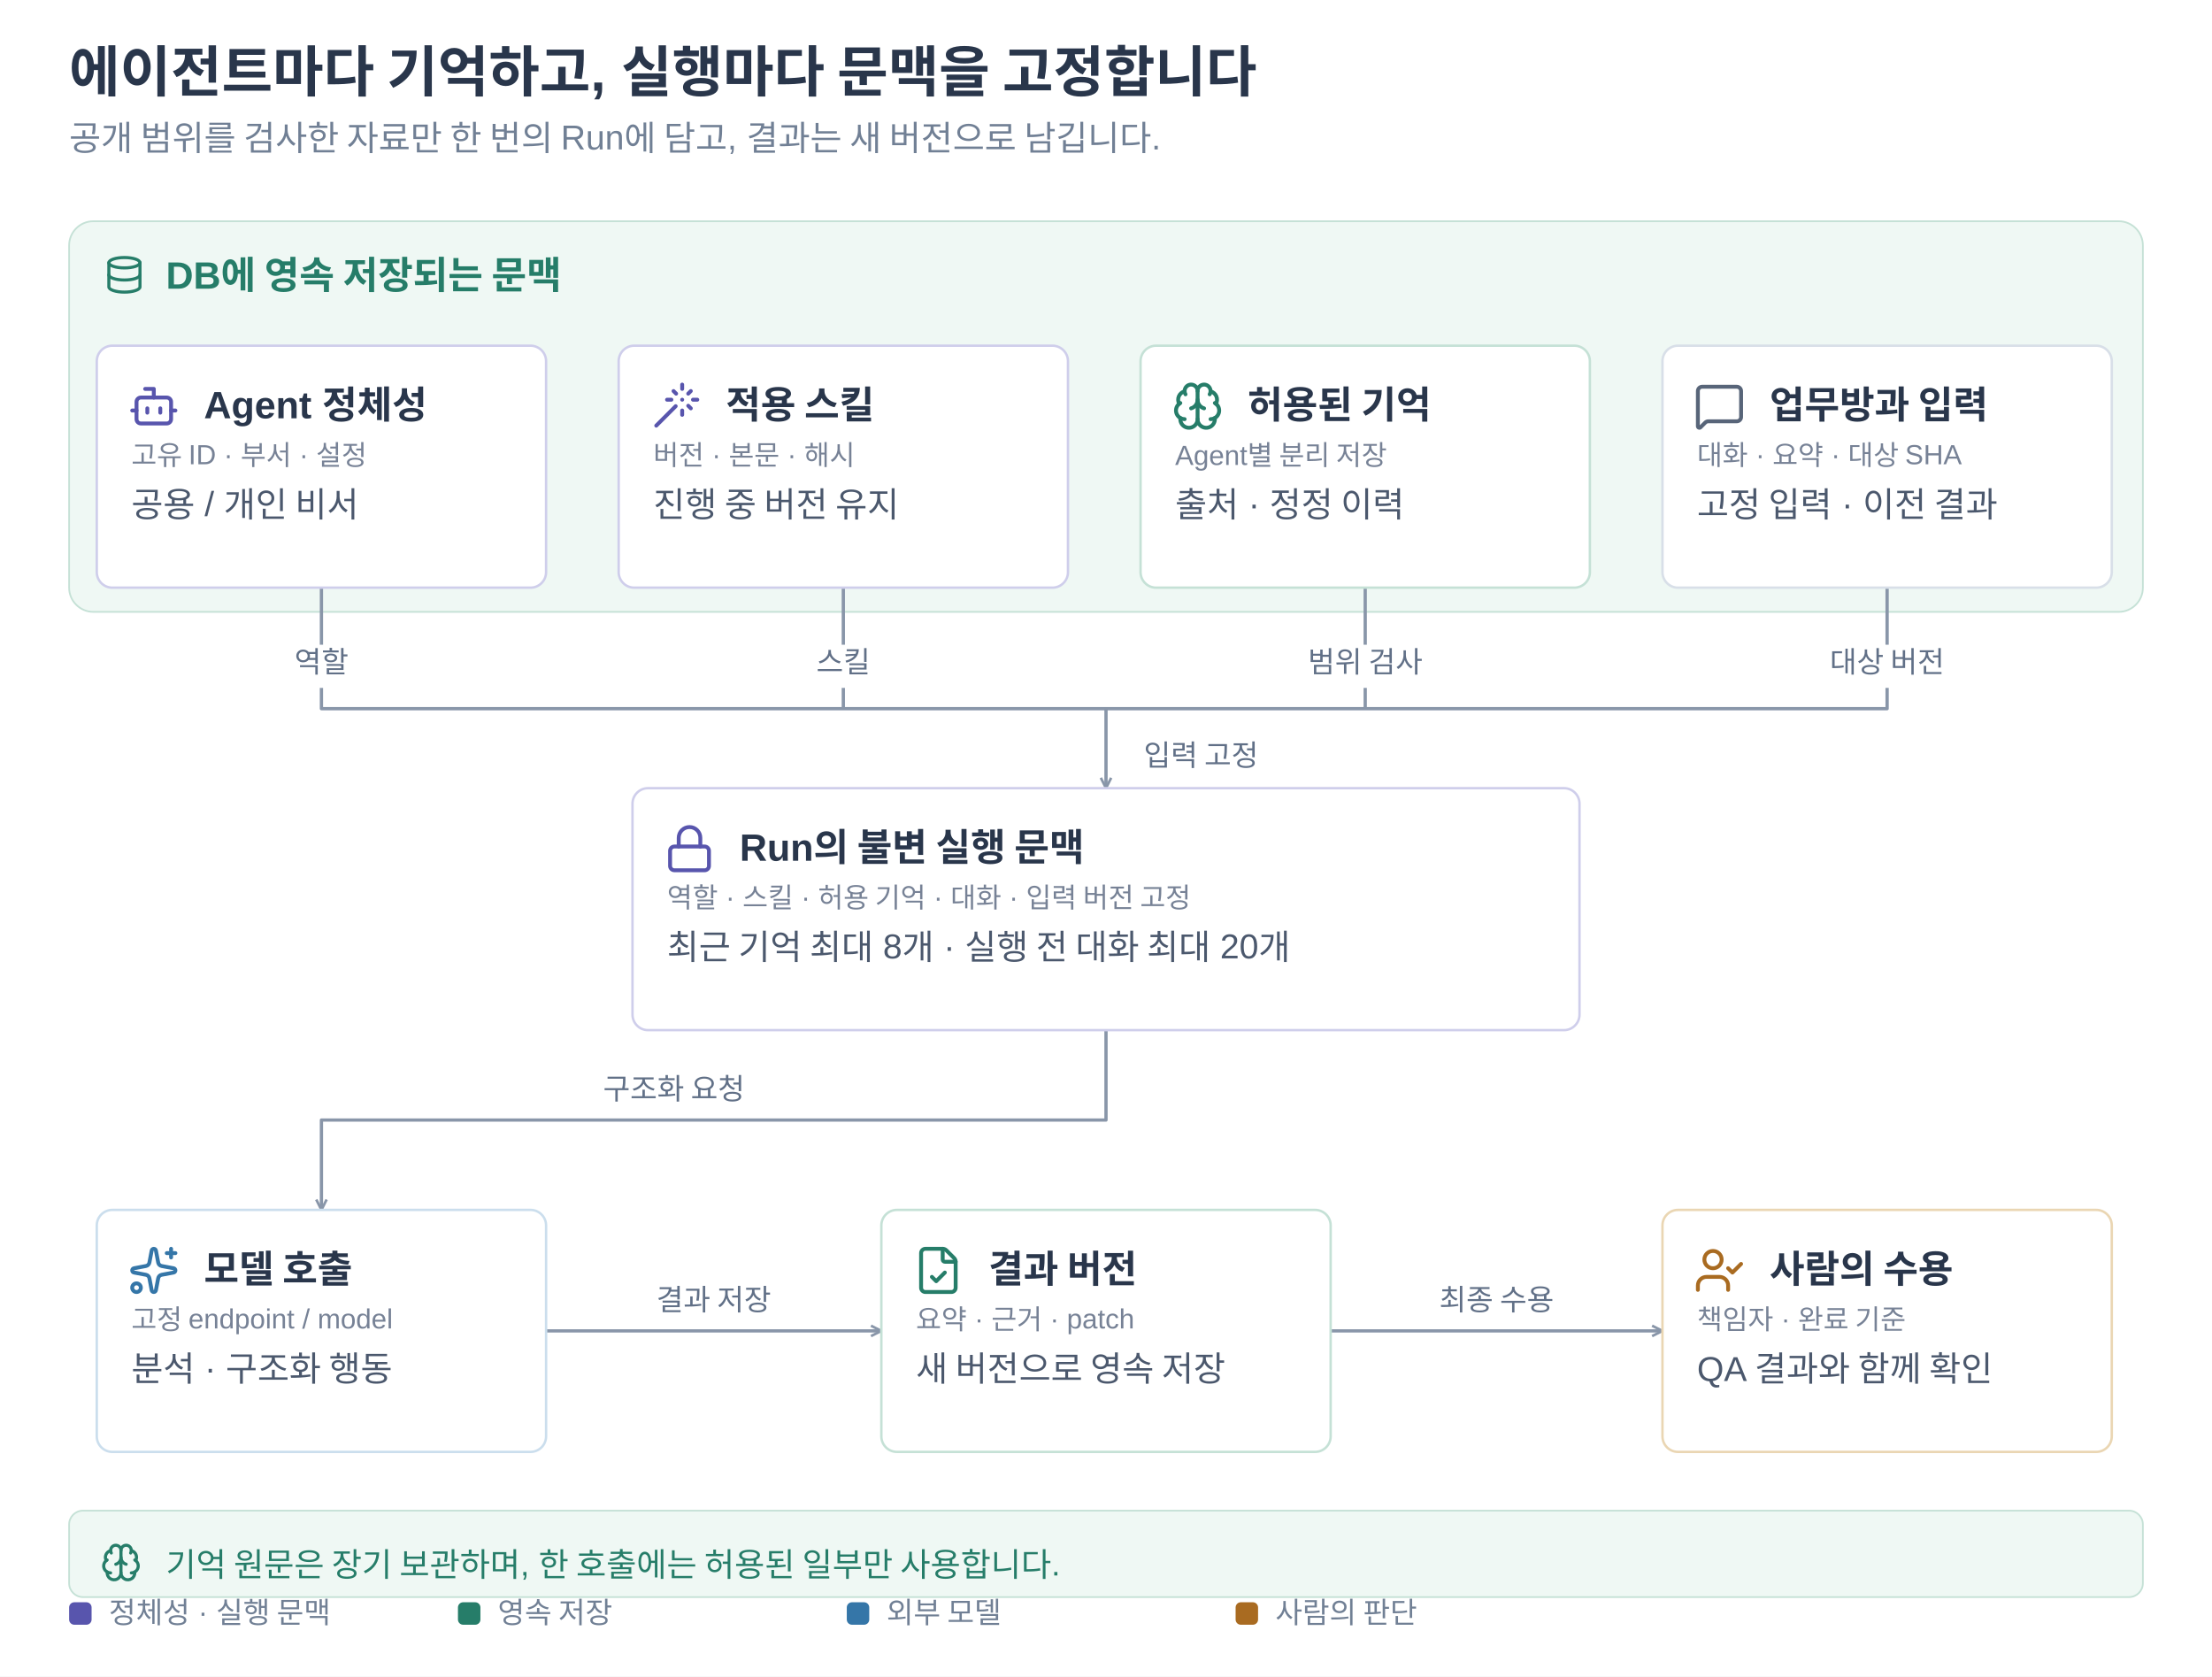
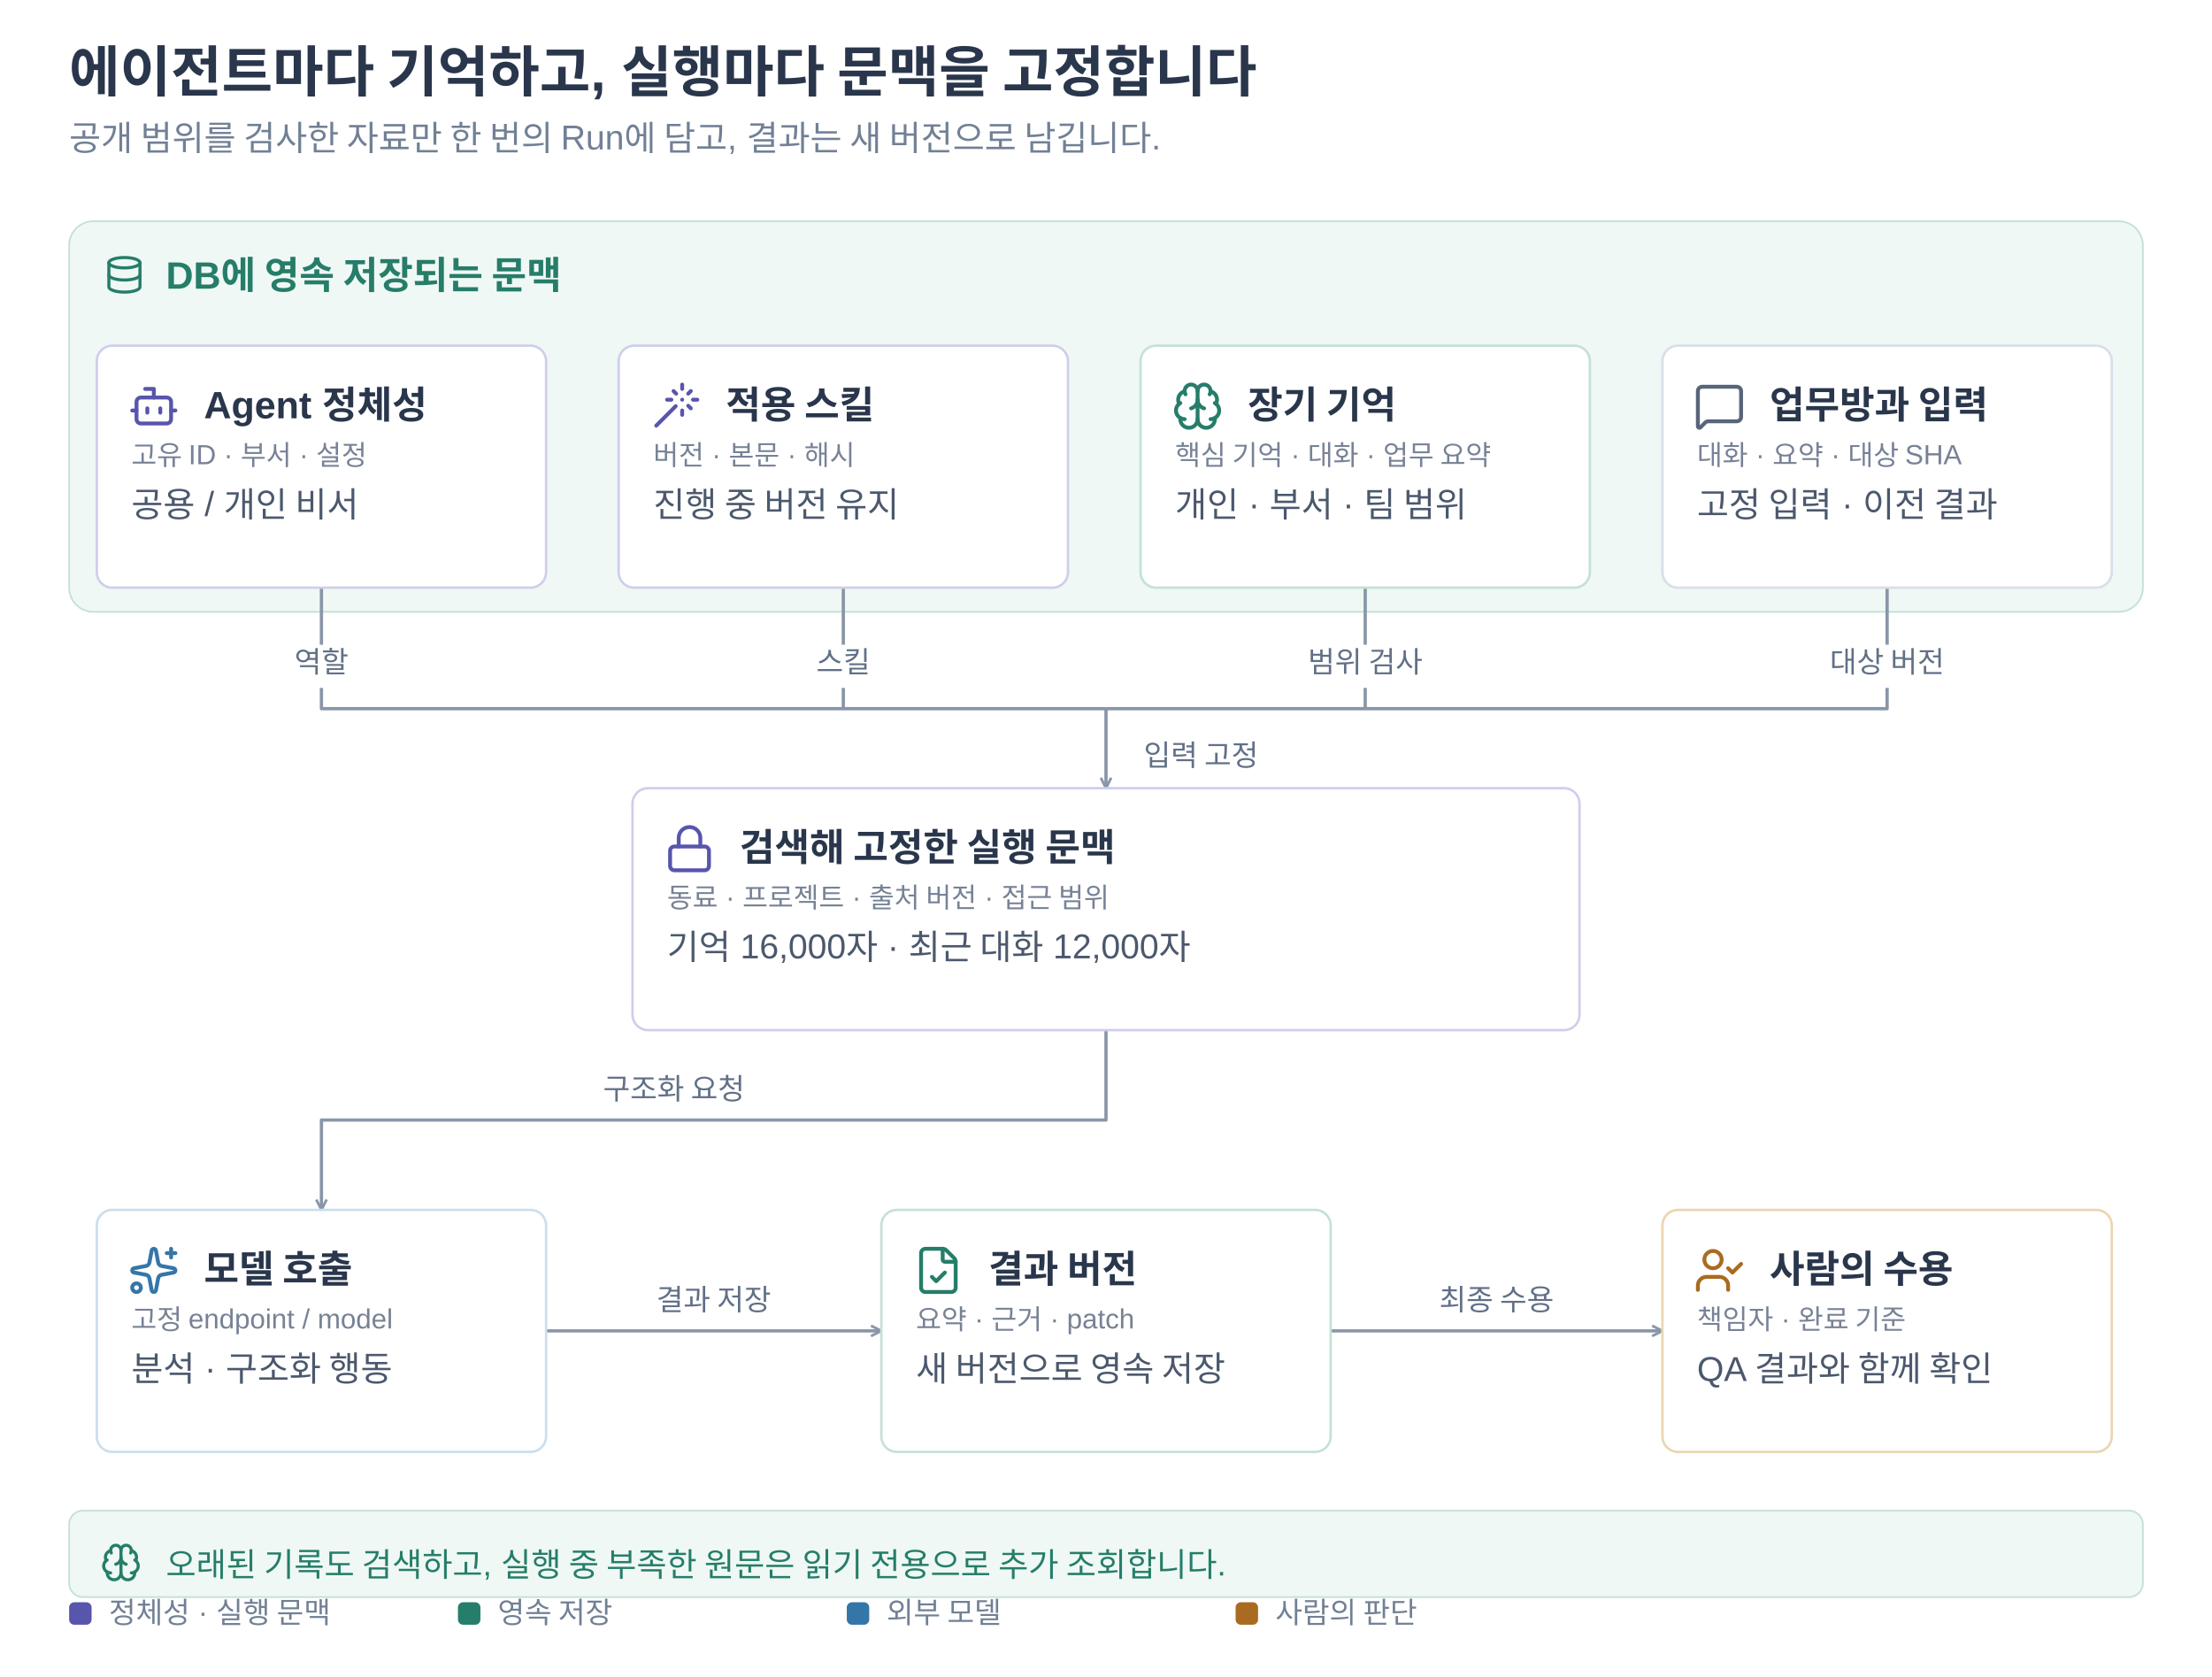
<svg xmlns="http://www.w3.org/2000/svg" width="1280" height="970" viewBox="0 0 1280 970" fill="#29364b" role="img" aria-labelledby="diagram-title diagram-description" aria-label="기억·스킬·권한" style="max-width: none; background-color: rgb(255, 255, 255);">
  <defs>
    <marker id="arrow-default" markerWidth="8" markerHeight="8" refX="7" refY="4" orient="auto" markerUnits="userSpaceOnUse">
      <path d="M1 1 L7 4 L1 7" fill="none" stroke="#8996a9" stroke-width="1.5" stroke-linejoin="round" />
    </marker>
    <marker id="arrow-service" markerWidth="8" markerHeight="8" refX="7" refY="4" orient="auto" markerUnits="userSpaceOnUse">
      <path d="M1 1 L7 4 L1 7" fill="none" stroke="#5855ad" stroke-width="1.5" stroke-linejoin="round" />
    </marker>
    <marker id="arrow-data" markerWidth="8" markerHeight="8" refX="7" refY="4" orient="auto" markerUnits="userSpaceOnUse">
      <path d="M1 1 L7 4 L1 7" fill="none" stroke="#267d69" stroke-width="1.5" stroke-linejoin="round" />
    </marker>
    <marker id="arrow-external" markerWidth="8" markerHeight="8" refX="7" refY="4" orient="auto" markerUnits="userSpaceOnUse">
      <path d="M1 1 L7 4 L1 7" fill="none" stroke="#3576a8" stroke-width="1.5" stroke-linejoin="round" />
    </marker>
    <marker id="arrow-job" markerWidth="8" markerHeight="8" refX="7" refY="4" orient="auto" markerUnits="userSpaceOnUse">
      <path d="M1 1 L7 4 L1 7" fill="none" stroke="#a96b21" stroke-width="1.5" stroke-linejoin="round" />
    </marker>
    <marker id="arrow-neutral" markerWidth="8" markerHeight="8" refX="7" refY="4" orient="auto" markerUnits="userSpaceOnUse">
      <path d="M1 1 L7 4 L1 7" fill="none" stroke="#586579" stroke-width="1.5" stroke-linejoin="round" />
    </marker>
  </defs>
  <style>text{font-family:"Apple SD Gothic Neo","Noto Sans KR",Arial,sans-serif}svg{background:#fff}</style>
  <rect x="0" y="0" width="1280" height="970" rx="0" fill="#ffffff" stroke="none" />
  <text x="40" y="53" font-size="32" font-weight="720">에이전트마다 기억하고, 실행마다 문맥을 고정합니다</text>
  <text x="40" y="87" font-size="20" fill="#718095">공개 범위를 검사한 자료만 한 번의 Run에 담고, 결과는 새 버전으로 남깁니다.</text>
  <rect x="40" y="128" width="1200" height="226" rx="14" fill="#eff8f4" stroke="#c5e1d6" stroke-dasharray="none" />
  <g data-icon="Database" transform="translate(60 147) scale(1)" fill="none" stroke="#267d69" stroke-width="1.8" stroke-linecap="round" stroke-linejoin="round">
    <ellipse cx="12" cy="5" rx="9" ry="3" />
    <path d="M3 5V19A9 3 0 0 0 21 19V5" />
    <path d="M3 12A9 3 0 0 0 21 12" />
  </g>
  <text x="96" y="167" font-size="22" font-weight="650" fill="#267d69">DB에 영속 저장되는 문맥</text>
  <polyline points="186,340 186,410 640,410" fill="none" stroke="#8996a9" stroke-width="1.9" stroke-linejoin="round" />
  <rect x="162" y="373" width="48" height="25" rx="4" fill="#ffffff" stroke="none" />
  <text x="186" y="389" font-size="17" text-anchor="middle" fill="#617087">역할</text>
  <polyline points="488,340 488,410" fill="none" stroke="#8996a9" stroke-width="1.9" stroke-linejoin="round" />
  <rect x="464" y="373" width="48" height="25" rx="4" fill="#ffffff" stroke="none" />
  <text x="488" y="389" font-size="17" text-anchor="middle" fill="#617087">스킬</text>
  <polyline points="790,340 790,410" fill="none" stroke="#8996a9" stroke-width="1.9" stroke-linejoin="round" />
  <rect x="744.325" y="373" width="91.35" height="25" rx="4" fill="#ffffff" stroke="none" />
  <text x="790" y="389" font-size="17" text-anchor="middle" fill="#617087">범위 검사</text>
  <polyline points="1092,340 1092,410 640,410" fill="none" stroke="#8996a9" stroke-width="1.9" stroke-linejoin="round" />
  <rect x="1046.325" y="373" width="91.35" height="25" rx="4" fill="#ffffff" stroke="none" />
  <text x="1092" y="389" font-size="17" text-anchor="middle" fill="#617087">대상 버전</text>
  <polyline points="640,410 640,456" fill="none" stroke="#8996a9" stroke-width="1.9" stroke-linejoin="round" marker-end="url(#arrow-default)" />
  <rect x="649.325" y="427" width="91.35" height="25" rx="4" fill="#ffffff" stroke="none" />
  <text x="695" y="443" font-size="17" text-anchor="middle" fill="#617087">입력 고정</text>
  <polyline points="640,596 640,648 186,648 186,700" fill="none" stroke="#8996a9" stroke-width="1.9" stroke-linejoin="round" marker-end="url(#arrow-default)" />
  <rect x="335.825" y="620" width="108.35" height="25" rx="4" fill="#ffffff" stroke="none" />
  <text x="390" y="636" font-size="17" text-anchor="middle" fill="#617087">구조화 요청</text>
  <polyline points="316,770 510,770" fill="none" stroke="#8996a9" stroke-width="1.9" stroke-linejoin="round" marker-end="url(#arrow-default)" />
  <rect x="367.325" y="742" width="91.35" height="25" rx="4" fill="#ffffff" stroke="none" />
  <text x="413" y="758" font-size="17" text-anchor="middle" fill="#617087">결과 저장</text>
  <polyline points="770,770 962,770" fill="none" stroke="#8996a9" stroke-width="1.9" stroke-linejoin="round" marker-end="url(#arrow-default)" />
  <rect x="820.325" y="742" width="91.35" height="25" rx="4" fill="#ffffff" stroke="none" />
  <text x="866" y="758" font-size="17" text-anchor="middle" fill="#617087">최종 수용</text>
  <g data-node="agent" data-bounds="56 200 260 140">
    <rect x="56" y="200" width="260" height="140" rx="9" fill="#ffffff" stroke="#cfceeb" stroke-width="1.4" />
    <g data-icon="Bot" transform="translate(74 220) scale(1.25)" fill="none" stroke="#5855ad" stroke-width="1.8" stroke-linecap="round" stroke-linejoin="round">
      <path d="M12 8V4H8" />
      <rect width="16" height="12" x="4" y="8" rx="2" />
      <path d="M2 14h2" />
      <path d="M20 14h2" />
      <path d="M15 13v2" />
      <path d="M9 13v2" />
    </g>
    <text x="118" y="242" font-size="22" font-weight="650">Agent 정체성</text>
    <text x="76" y="269" font-size="16" fill="#778296">고유 ID · 부서 · 설정</text>
    <text x="76" y="299" font-size="20" fill="#4b586d">공용 / 개인 비서</text>
  </g>
  <g data-node="skill" data-bounds="358 200 260 140">
    <rect x="358" y="200" width="260" height="140" rx="9" fill="#ffffff" stroke="#cfceeb" stroke-width="1.4" />
    <g data-icon="Wand" transform="translate(376 220) scale(1.25)" fill="none" stroke="#5855ad" stroke-width="1.8" stroke-linecap="round" stroke-linejoin="round">
      <path d="M15 4V2" />
      <path d="M15 16v-2" />
      <path d="M8 9h2" />
      <path d="M20 9h2" />
      <path d="M17.8 11.8 19 13" />
      <path d="M15 9h.01" />
      <path d="M17.8 6.2 19 5" />
      <path d="m3 21 9-9" />
      <path d="M12.2 6.2 11 5" />
    </g>
    <text x="420" y="242" font-size="22" font-weight="650">적용 스킬</text>
    <text x="378" y="269" font-size="16" fill="#778296">버전 · 본문 · 해시</text>
    <text x="378" y="299" font-size="20" fill="#4b586d">진행 중 버전 유지</text>
  </g>
  <g data-node="memory" data-bounds="660 200 260 140">
    <rect x="660" y="200" width="260" height="140" rx="9" fill="#ffffff" stroke="#c5e1d6" stroke-width="1.4" />
    <g data-icon="Brain" transform="translate(678 220) scale(1.25)" fill="none" stroke="#267d69" stroke-width="1.8" stroke-linecap="round" stroke-linejoin="round">
      <path d="M12 18V5" />
      <path d="M15 13a4.17 4.17 0 0 1-3-4 4.17 4.17 0 0 1-3 4" />
      <path d="M17.598 6.5A3 3 0 1 0 12 5a3 3 0 1 0-5.598 1.5" />
      <path d="M17.997 5.125a4 4 0 0 1 2.526 5.77" />
      <path d="M18 18a4 4 0 0 0 2-7.464" />
      <path d="M19.967 17.483A4 4 0 1 1 12 18a4 4 0 1 1-7.967-.517" />
      <path d="M6 18a4 4 0 0 1-2-7.464" />
      <path d="M6.003 5.125a4 4 0 0 0-2.526 5.77" />
    </g>
-     <text x="722" y="242" font-size="22" font-weight="650">허용된 기억</text>
-     <text x="680" y="269" font-size="16" fill="#778296">Agent별 분리 저장</text>
-     <text x="680" y="299" font-size="20" fill="#4b586d">출처 · 정정 이력</text>
+     <text x="722" y="242" font-size="22" font-weight="650">장기 기억</text>
+     <text x="680" y="269" font-size="16" fill="#778296">핵심 기억 · 대화 · 업무 요약</text>
+     <text x="680" y="299" font-size="20" fill="#4b586d">개인 · 부서 · 팀 범위</text>
  </g>
  <g data-node="input" data-bounds="962 200 260 140">
    <rect x="962" y="200" width="260" height="140" rx="9" fill="#ffffff" stroke="#d8dfe8" stroke-width="1.4" />
    <g data-icon="MessageSquare" transform="translate(980 220) scale(1.25)" fill="none" stroke="#586579" stroke-width="1.8" stroke-linecap="round" stroke-linejoin="round">
      <path d="M22 17a2 2 0 0 1-2 2H6.828a2 2 0 0 0-1.414.586l-2.202 2.202A.71.71 0 0 1 2 21.286V5a2 2 0 0 1 2-2h16a2 2 0 0 1 2 2z" />
    </g>
    <text x="1024" y="242" font-size="22" font-weight="650">업무방과 입력</text>
    <text x="982" y="269" font-size="16" fill="#778296">대화 · 요약 · 대상 SHA</text>
    <text x="982" y="299" font-size="20" fill="#4b586d">고정 입력 · 이전 결과</text>
  </g>
  <g data-node="snapshot" data-bounds="366 456 548 140">
    <rect x="366" y="456" width="548" height="140" rx="9" fill="#ffffff" stroke="#cfceeb" stroke-width="1.4" />
    <g data-icon="Lock" transform="translate(384 476) scale(1.25)" fill="none" stroke="#5855ad" stroke-width="1.8" stroke-linecap="round" stroke-linejoin="round">
      <rect width="18" height="11" x="3" y="11" rx="2" ry="2" />
      <path d="M7 11V7a5 5 0 0 1 10 0v4" />
    </g>
-     <text x="428" y="498" font-size="22" font-weight="650">Run의 불변 실행 문맥</text>
-     <text x="386" y="525" font-size="16" fill="#778296">역할 · 스킬 · 허용 기억 · 대화 · 입력 버전 고정</text>
-     <text x="386" y="555" font-size="20" fill="#4b586d">최근 기억 최대 8개 · 실행 전 대화 최대 20개</text>
+     <text x="428" y="498" font-size="22" font-weight="650">검색해 고정한 실행 문맥</text>
+     <text x="386" y="525" font-size="16" fill="#778296">동료 · 프로젝트 · 출처 버전 · 접근 범위</text>
+     <text x="386" y="555" font-size="20" fill="#4b586d">기억 16,000자 · 최근 대화 12,000자</text>
  </g>
  <g data-node="model" data-bounds="56 700 260 140">
    <rect x="56" y="700" width="260" height="140" rx="9" fill="#ffffff" stroke="#cbdeed" stroke-width="1.4" />
    <g data-icon="Sparkles" transform="translate(74 720) scale(1.25)" fill="none" stroke="#3576a8" stroke-width="1.8" stroke-linecap="round" stroke-linejoin="round">
      <path d="M11.017 2.814a1 1 0 0 1 1.966 0l1.051 5.558a2 2 0 0 0 1.594 1.594l5.558 1.051a1 1 0 0 1 0 1.966l-5.558 1.051a2 2 0 0 0-1.594 1.594l-1.051 5.558a1 1 0 0 1-1.966 0l-1.051-5.558a2 2 0 0 0-1.594-1.594l-5.558-1.051a1 1 0 0 1 0-1.966l5.558-1.051a2 2 0 0 0 1.594-1.594z" />
      <path d="M20 2v4" />
      <path d="M22 4h-4" />
      <circle cx="4" cy="20" r="2" />
    </g>
    <text x="118" y="742" font-size="22" font-weight="650">모델 호출</text>
    <text x="76" y="769" font-size="16" fill="#778296">고정 endpoint / model</text>
    <text x="76" y="799" font-size="20" fill="#4b586d">분석 · 구조화 행동</text>
  </g>
  <g data-node="result" data-bounds="510 700 260 140">
    <rect x="510" y="700" width="260" height="140" rx="9" fill="#ffffff" stroke="#c5e1d6" stroke-width="1.4" />
    <g data-icon="FileCheck" transform="translate(528 720) scale(1.25)" fill="none" stroke="#267d69" stroke-width="1.8" stroke-linecap="round" stroke-linejoin="round">
      <path d="M6 22a2 2 0 0 1-2-2V4a2 2 0 0 1 2-2h8a2.4 2.4 0 0 1 1.704.706l3.588 3.588A2.4 2.4 0 0 1 20 8v12a2 2 0 0 1-2 2z" />
      <path d="M14 2v5a1 1 0 0 0 1 1h5" />
      <path d="m9 15 2 2 4-4" />
    </g>
    <text x="572" y="742" font-size="22" font-weight="650">결과 버전</text>
    <text x="530" y="769" font-size="16" fill="#778296">요약 · 근거 · patch</text>
    <text x="530" y="799" font-size="20" fill="#4b586d">새 버전으로 영속 저장</text>
  </g>
  <g data-node="human" data-bounds="962 700 260 140">
    <rect x="962" y="700" width="260" height="140" rx="9" fill="#ffffff" stroke="#ead6b3" stroke-width="1.4" />
    <g data-icon="UserCheck" transform="translate(980 720) scale(1.25)" fill="none" stroke="#a96b21" stroke-width="1.8" stroke-linecap="round" stroke-linejoin="round">
      <path d="m16 11 2 2 4-4" />
      <path d="M16 21v-2a4 4 0 0 0-4-4H6a4 4 0 0 0-4 4v2" />
      <circle cx="9" cy="7" r="4" />
    </g>
    <text x="1024" y="742" font-size="22" font-weight="650">사람의 수용</text>
    <text x="982" y="769" font-size="16" fill="#778296">책임자 · 완료 기준</text>
    <text x="982" y="799" font-size="20" fill="#4b586d">QA 결과와 함께 확인</text>
  </g>
  <rect x="40" y="874" width="1200" height="50" rx="8" fill="#eff8f4" stroke="#c5e1d6" />
  <g data-icon="Brain" transform="translate(58 892) scale(1)" fill="none" stroke="#267d69" stroke-width="1.8" stroke-linecap="round" stroke-linejoin="round">
    <path d="M12 18V5" />
    <path d="M15 13a4.17 4.17 0 0 1-3-4 4.17 4.17 0 0 1-3 4" />
    <path d="M17.598 6.5A3 3 0 1 0 12 5a3 3 0 1 0-5.598 1.5" />
    <path d="M17.997 5.125a4 4 0 0 1 2.526 5.77" />
    <path d="M18 18a4 4 0 0 0 2-7.464" />
    <path d="M19.967 17.483A4 4 0 1 1 12 18a4 4 0 1 1-7.967-.517" />
    <path d="M6 18a4 4 0 0 1-2-7.464" />
    <path d="M6.003 5.125a4 4 0 0 0-2.526 5.77" />
  </g>
-   <text x="96" y="912" font-size="19" fill="#267d69">기억 원문은 장기 보관하며, 한 호출에는 허용된 일부만 사용합니다.</text>
+   <text x="96" y="912" font-size="19" fill="#267d69">오래된 기록도 검색하고, 실행 중 부족한 원문은 읽기 전용으로 추가 조회합니다.</text>
  <rect x="40" y="927" width="13" height="13" rx="3" fill="#5855ad" stroke="none" />
  <text x="63" y="939" font-size="17" fill="#718095">정체성 · 실행 문맥</text>
  <rect x="265" y="927" width="13" height="13" rx="3" fill="#267d69" stroke="none" />
  <text x="288" y="939" font-size="17" fill="#718095">영속 저장</text>
  <rect x="490" y="927" width="13" height="13" rx="3" fill="#3576a8" stroke="none" />
  <text x="513" y="939" font-size="17" fill="#718095">외부 모델</text>
  <rect x="715" y="927" width="13" height="13" rx="3" fill="#a96b21" stroke="none" />
  <text x="738" y="939" font-size="17" fill="#718095">사람의 판단</text>
</svg>
